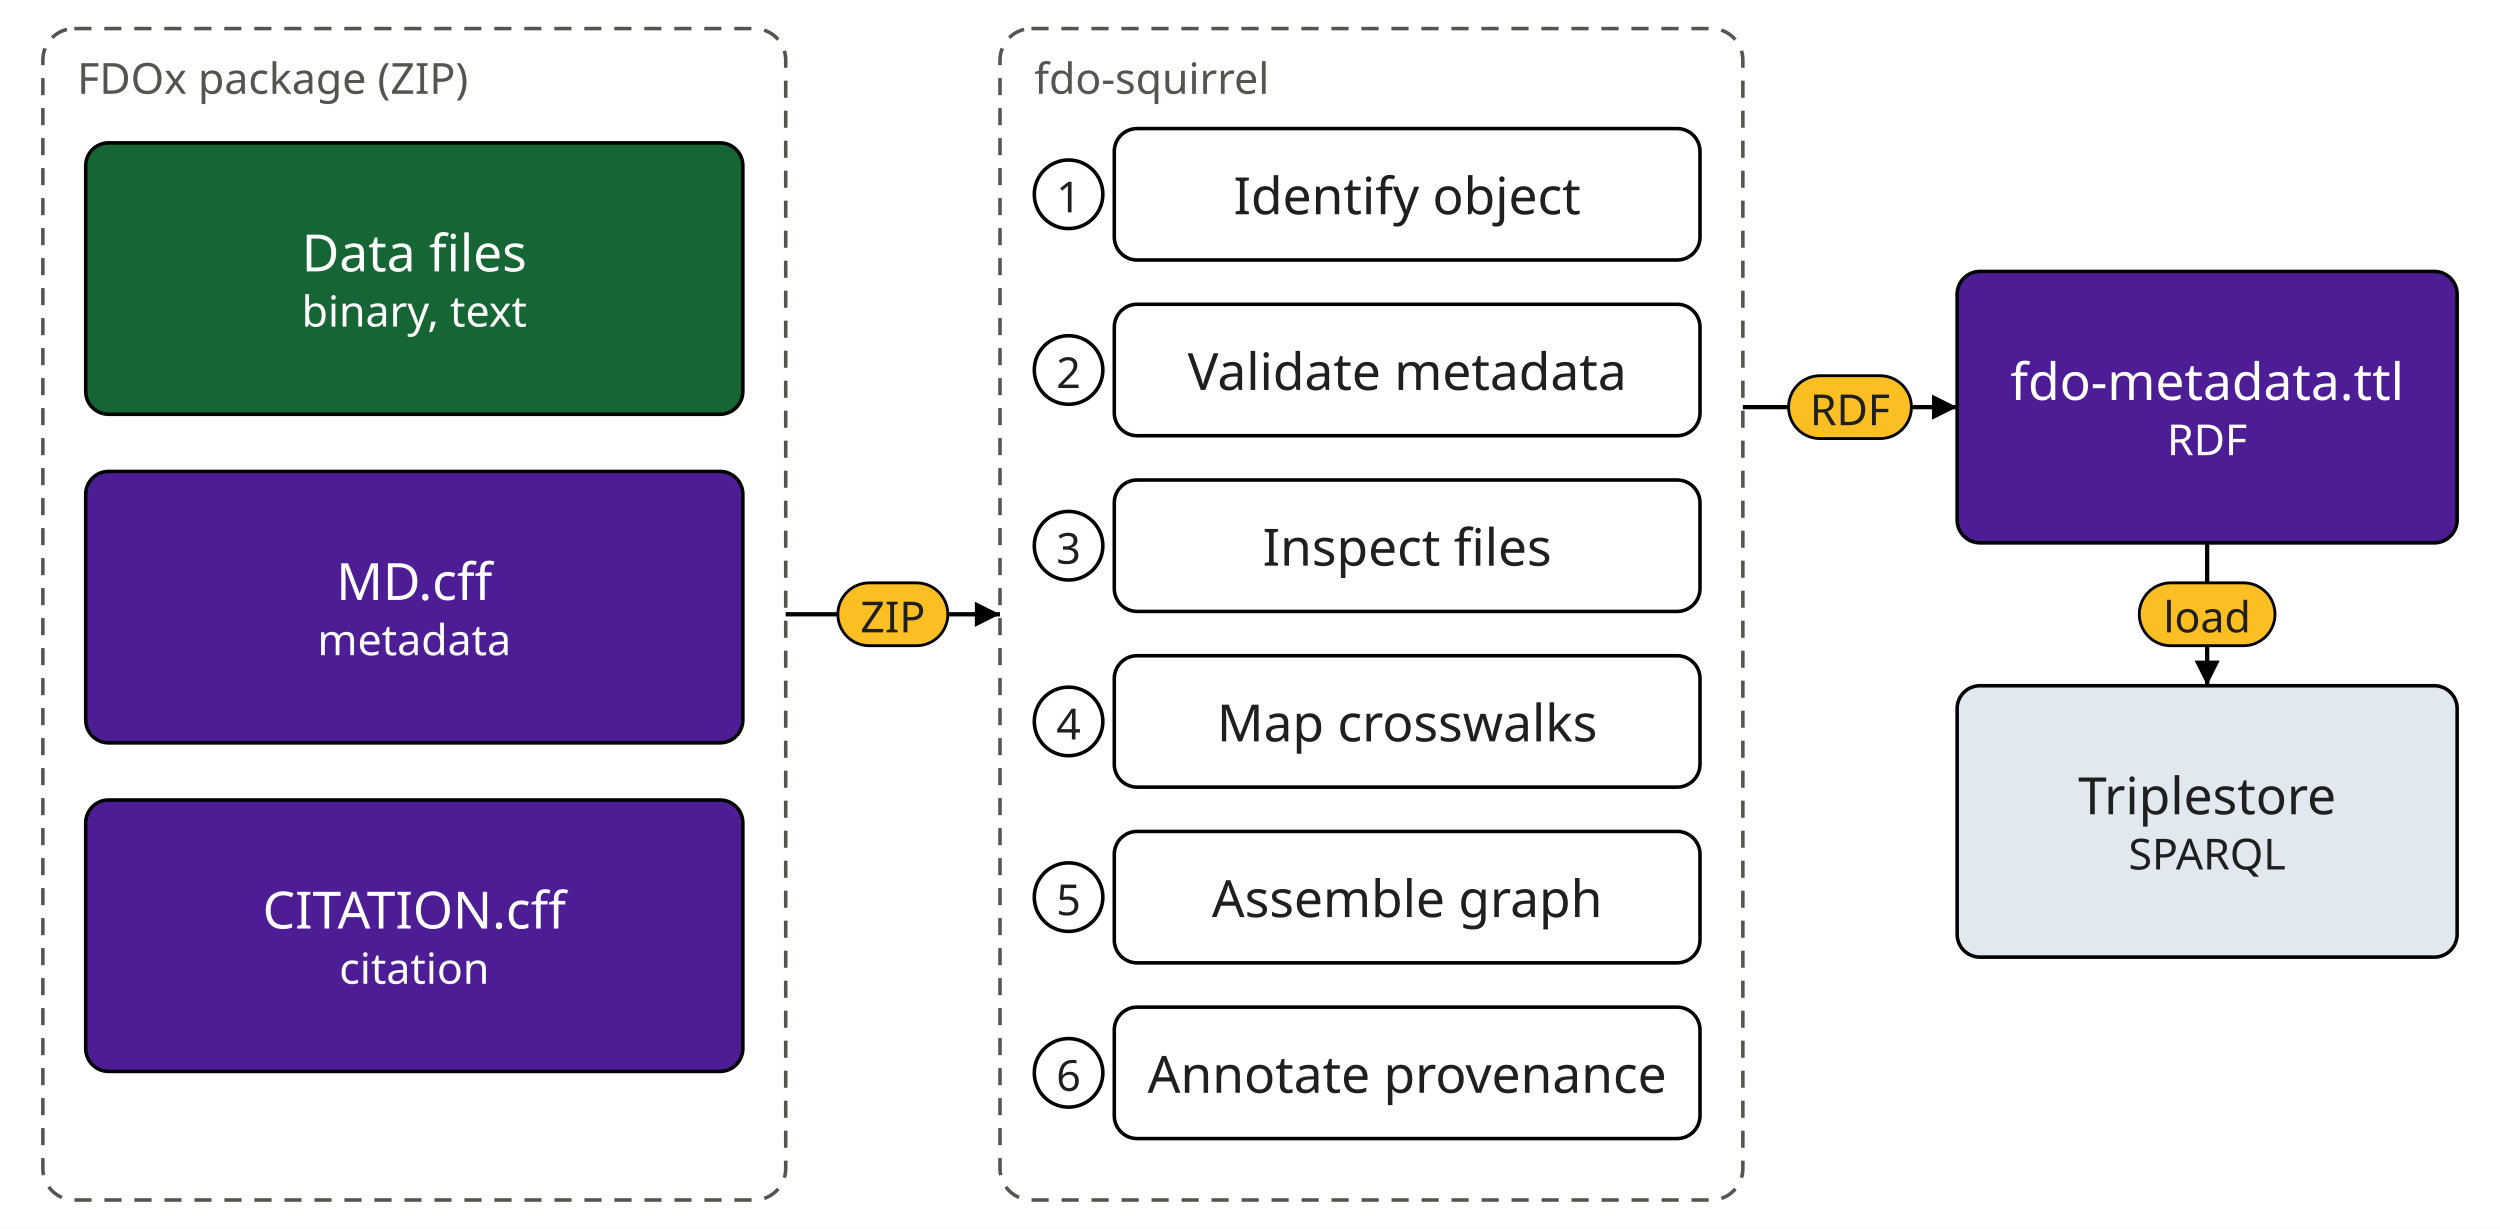
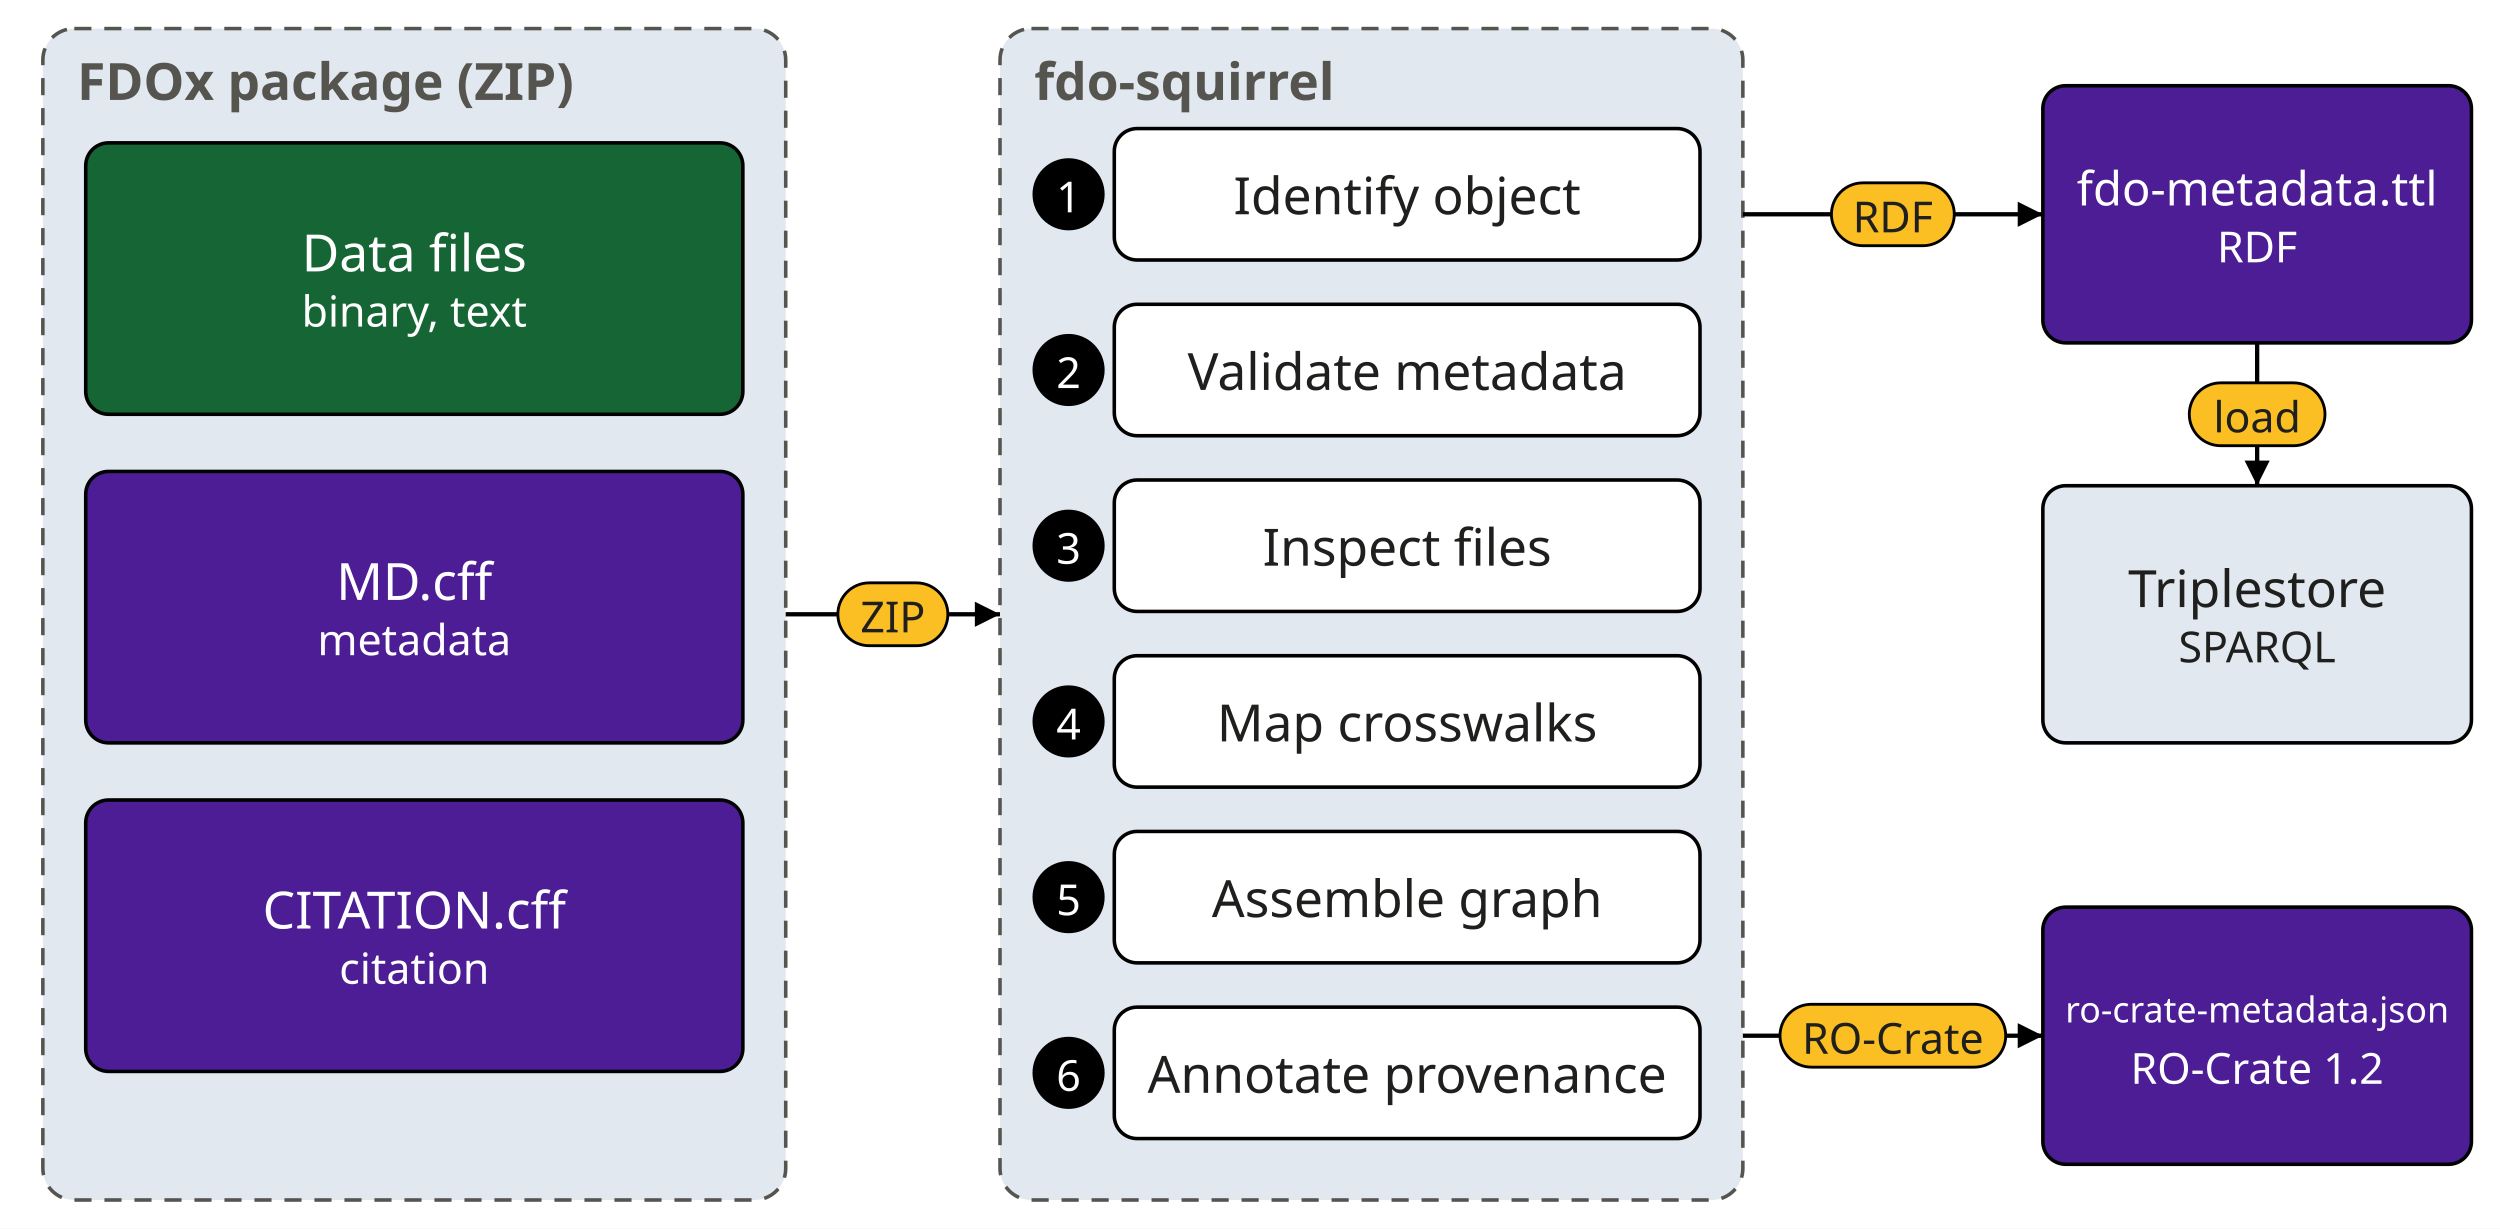
<svg xmlns="http://www.w3.org/2000/svg" width="1750" height="860" viewBox="0 0 1750 860" role="img">
  <defs>
    <marker id="ah" viewBox="0 0 10 10" refX="9" refY="5" markerUnits="userSpaceOnUse" markerWidth="22" markerHeight="22" orient="auto-start-reverse">
      <path d="M1 1L9 5L1 9z" fill="#000000" />
    </marker>
  </defs>
  <rect width="1750" height="860" fill="#ffffff" />
-   <rect x="30" y="20" width="520" height="820" rx="22" fill="none" stroke="#55544f" stroke-width="2.5" stroke-dasharray="12 9" />
-   <text x="54.0" y="54.0" text-anchor="start" dominant-baseline="central" font-family="Fira Sans" font-weight="500" font-size="30" fill="#55544f">FDOx package (ZIP)</text>
+   <rect x="30" y="20" width="520" height="820" rx="22" fill="#e2e8f0" stroke="#55544f" stroke-width="2.5" stroke-dasharray="12 9" />
+   <text x="54" y="56" text-anchor="start" dominant-baseline="central" font-family="Fira Sans" font-weight="700" font-size="36" fill="#55544f">FDOx package (ZIP)</text>
  <rect x="60" y="100" width="460" height="190" rx="16" fill="#166534" stroke="#000000" stroke-width="2.5" />
  <text x="290.0" y="176.0" text-anchor="middle" dominant-baseline="central" font-family="Fira Sans" font-weight="500" font-size="36" fill="#ffffff">Data files</text>
  <text x="290.0" y="217.0" text-anchor="middle" dominant-baseline="central" font-family="Fira Sans" font-weight="400" font-size="30" fill="#ffffff">binary, text</text>
  <rect x="60" y="330" width="460" height="190" rx="16" fill="#4c1d95" stroke="#000000" stroke-width="2.5" />
  <text x="290.0" y="406.0" text-anchor="middle" dominant-baseline="central" font-family="Fira Sans" font-weight="500" font-size="36" fill="#ffffff">MD.cff</text>
  <text x="290.0" y="447.0" text-anchor="middle" dominant-baseline="central" font-family="Fira Sans" font-weight="400" font-size="30" fill="#ffffff">metadata</text>
  <rect x="60" y="560" width="460" height="190" rx="16" fill="#4c1d95" stroke="#000000" stroke-width="2.5" />
  <text x="290.0" y="636.0" text-anchor="middle" dominant-baseline="central" font-family="Fira Sans" font-weight="500" font-size="36" fill="#ffffff">CITATION.cff</text>
  <text x="290.0" y="677.0" text-anchor="middle" dominant-baseline="central" font-family="Fira Sans" font-weight="400" font-size="30" fill="#ffffff">citation</text>
-   <rect x="700" y="20" width="520" height="820" rx="22" fill="none" stroke="#55544f" stroke-width="2.5" stroke-dasharray="12 9" />
-   <text x="724.0" y="54.0" text-anchor="start" dominant-baseline="central" font-family="Fira Sans" font-weight="500" font-size="30" fill="#55544f">fdo-squirrel</text>
+   <rect x="700" y="20" width="520" height="820" rx="22" fill="#e2e8f0" stroke="#55544f" stroke-width="2.5" stroke-dasharray="12 9" />
+   <text x="724" y="56" text-anchor="start" dominant-baseline="central" font-family="Fira Sans" font-weight="700" font-size="36" fill="#55544f">fdo-squirrel</text>
  <rect x="780" y="90" width="410" height="92" rx="16" fill="#ffffff" stroke="#000000" stroke-width="2.5" />
  <text x="985.0" y="136.0" text-anchor="middle" dominant-baseline="central" font-family="Fira Sans" font-weight="500" font-size="36" fill="#1f1f1d">Identify object</text>
-   <circle cx="748" cy="136" r="24" fill="#fff" stroke="#000000" stroke-width="2.5" />
-   <text x="748.0" y="137.0" text-anchor="middle" dominant-baseline="central" font-family="Fira Sans" font-weight="500" font-size="30" fill="#1f1f1d">1</text>
+   <circle cx="748" cy="136" r="24" fill="#000000" stroke="#000000" stroke-width="2.5" />
+   <text x="748.0" y="137.0" text-anchor="middle" dominant-baseline="central" font-family="Fira Sans" font-weight="500" font-size="30" fill="#fff">1</text>
  <rect x="780" y="213" width="410" height="92" rx="16" fill="#ffffff" stroke="#000000" stroke-width="2.5" />
  <text x="985.0" y="259.0" text-anchor="middle" dominant-baseline="central" font-family="Fira Sans" font-weight="500" font-size="36" fill="#1f1f1d">Validate metadata</text>
-   <circle cx="748" cy="259" r="24" fill="#fff" stroke="#000000" stroke-width="2.5" />
-   <text x="748.0" y="260.0" text-anchor="middle" dominant-baseline="central" font-family="Fira Sans" font-weight="500" font-size="30" fill="#1f1f1d">2</text>
+   <circle cx="748" cy="259" r="24" fill="#000000" stroke="#000000" stroke-width="2.5" />
+   <text x="748.0" y="260.0" text-anchor="middle" dominant-baseline="central" font-family="Fira Sans" font-weight="500" font-size="30" fill="#fff">2</text>
  <rect x="780" y="336" width="410" height="92" rx="16" fill="#ffffff" stroke="#000000" stroke-width="2.5" />
  <text x="985.0" y="382.0" text-anchor="middle" dominant-baseline="central" font-family="Fira Sans" font-weight="500" font-size="36" fill="#1f1f1d">Inspect files</text>
-   <circle cx="748" cy="382" r="24" fill="#fff" stroke="#000000" stroke-width="2.5" />
-   <text x="748.0" y="383.0" text-anchor="middle" dominant-baseline="central" font-family="Fira Sans" font-weight="500" font-size="30" fill="#1f1f1d">3</text>
+   <circle cx="748" cy="382" r="24" fill="#000000" stroke="#000000" stroke-width="2.5" />
+   <text x="748.0" y="383.0" text-anchor="middle" dominant-baseline="central" font-family="Fira Sans" font-weight="500" font-size="30" fill="#fff">3</text>
  <rect x="780" y="459" width="410" height="92" rx="16" fill="#ffffff" stroke="#000000" stroke-width="2.5" />
  <text x="985.0" y="505.0" text-anchor="middle" dominant-baseline="central" font-family="Fira Sans" font-weight="500" font-size="36" fill="#1f1f1d">Map crosswalks</text>
-   <circle cx="748" cy="505" r="24" fill="#fff" stroke="#000000" stroke-width="2.5" />
-   <text x="748.0" y="506.0" text-anchor="middle" dominant-baseline="central" font-family="Fira Sans" font-weight="500" font-size="30" fill="#1f1f1d">4</text>
+   <circle cx="748" cy="505" r="24" fill="#000000" stroke="#000000" stroke-width="2.5" />
+   <text x="748.0" y="506.0" text-anchor="middle" dominant-baseline="central" font-family="Fira Sans" font-weight="500" font-size="30" fill="#fff">4</text>
  <rect x="780" y="582" width="410" height="92" rx="16" fill="#ffffff" stroke="#000000" stroke-width="2.5" />
  <text x="985.0" y="628.0" text-anchor="middle" dominant-baseline="central" font-family="Fira Sans" font-weight="500" font-size="36" fill="#1f1f1d">Assemble graph</text>
-   <circle cx="748" cy="628" r="24" fill="#fff" stroke="#000000" stroke-width="2.5" />
-   <text x="748.0" y="629.0" text-anchor="middle" dominant-baseline="central" font-family="Fira Sans" font-weight="500" font-size="30" fill="#1f1f1d">5</text>
+   <circle cx="748" cy="628" r="24" fill="#000000" stroke="#000000" stroke-width="2.5" />
+   <text x="748.0" y="629.0" text-anchor="middle" dominant-baseline="central" font-family="Fira Sans" font-weight="500" font-size="30" fill="#fff">5</text>
  <rect x="780" y="705" width="410" height="92" rx="16" fill="#ffffff" stroke="#000000" stroke-width="2.5" />
  <text x="985.0" y="751.0" text-anchor="middle" dominant-baseline="central" font-family="Fira Sans" font-weight="500" font-size="36" fill="#1f1f1d">Annotate provenance</text>
-   <circle cx="748" cy="751" r="24" fill="#fff" stroke="#000000" stroke-width="2.5" />
-   <text x="748.0" y="752.0" text-anchor="middle" dominant-baseline="central" font-family="Fira Sans" font-weight="500" font-size="30" fill="#1f1f1d">6</text>
+   <circle cx="748" cy="751" r="24" fill="#000000" stroke="#000000" stroke-width="2.5" />
+   <text x="748.0" y="752.0" text-anchor="middle" dominant-baseline="central" font-family="Fira Sans" font-weight="500" font-size="30" fill="#fff">6</text>
  <line x1="550" y1="430" x2="700" y2="430" stroke="#000000" stroke-width="3" marker-end="url(#ah)" />
  <rect x="586.5" y="408" width="77.0" height="44" rx="22" fill="#fbbf24" stroke="#000000" stroke-width="2" />
  <text x="625.0" y="431.0" text-anchor="middle" dominant-baseline="central" font-family="Fira Sans" font-weight="500" font-size="30" fill="#1f1f1d">ZIP</text>
-   <line x1="1220" y1="285" x2="1370" y2="285" stroke="#000000" stroke-width="3" marker-end="url(#ah)" />
-   <rect x="1252.0" y="263" width="86.0" height="44" rx="22" fill="#fbbf24" stroke="#000000" stroke-width="2" />
-   <text x="1295.0" y="286.0" text-anchor="middle" dominant-baseline="central" font-family="Fira Sans" font-weight="500" font-size="30" fill="#1f1f1d">RDF</text>
-   <rect x="1370" y="190" width="350" height="190" rx="16" fill="#4c1d95" stroke="#000000" stroke-width="2.5" />
-   <text x="1545.0" y="266.0" text-anchor="middle" dominant-baseline="central" font-family="Fira Sans" font-weight="500" font-size="36" fill="#ffffff">fdo-metadata.ttl</text>
-   <text x="1545.0" y="307.0" text-anchor="middle" dominant-baseline="central" font-family="Fira Sans" font-weight="400" font-size="30" fill="#ffffff">RDF</text>
-   <rect x="1370" y="480" width="350" height="190" rx="16" fill="#e2e8f0" stroke="#000000" stroke-width="2.5" />
-   <text x="1545.0" y="556.0" text-anchor="middle" dominant-baseline="central" font-family="Fira Sans" font-weight="500" font-size="36" fill="#1f1f1d">Triplestore</text>
-   <text x="1545.0" y="597.0" text-anchor="middle" dominant-baseline="central" font-family="Fira Sans" font-weight="400" font-size="30" fill="#1f1f1d">SPARQL</text>
-   <line x1="1545" y1="380" x2="1545" y2="480" stroke="#000000" stroke-width="3" marker-end="url(#ah)" />
-   <rect x="1497.5" y="408" width="95.0" height="44" rx="22" fill="#fbbf24" stroke="#000000" stroke-width="2" />
-   <text x="1545.0" y="431.0" text-anchor="middle" dominant-baseline="central" font-family="Fira Sans" font-weight="500" font-size="30" fill="#1f1f1d">load</text>
+   <line x1="1220" y1="150" x2="1430" y2="150" stroke="#000000" stroke-width="3" marker-end="url(#ah)" />
+   <rect x="1282.0" y="128" width="86.0" height="44" rx="22" fill="#fbbf24" stroke="#000000" stroke-width="2" />
+   <text x="1325.0" y="151.0" text-anchor="middle" dominant-baseline="central" font-family="Fira Sans" font-weight="500" font-size="30" fill="#1f1f1d">RDF</text>
+   <rect x="1430" y="60" width="300" height="180" rx="16" fill="#4c1d95" stroke="#000000" stroke-width="2.5" />
+   <text x="1580.0" y="131.0" text-anchor="middle" dominant-baseline="central" font-family="Fira Sans" font-weight="500" font-size="33" fill="#ffffff">fdo-metadata.ttl</text>
+   <text x="1580.0" y="172.0" text-anchor="middle" dominant-baseline="central" font-family="Fira Sans" font-weight="400" font-size="30" fill="#ffffff">RDF</text>
+   <rect x="1430" y="340" width="300" height="180" rx="16" fill="#e2e8f0" stroke="#000000" stroke-width="2.5" />
+   <text x="1580.0" y="411.0" text-anchor="middle" dominant-baseline="central" font-family="Fira Sans" font-weight="500" font-size="36" fill="#1f1f1d">Triplestore</text>
+   <text x="1580.0" y="452.0" text-anchor="middle" dominant-baseline="central" font-family="Fira Sans" font-weight="400" font-size="30" fill="#1f1f1d">SPARQL</text>
+   <line x1="1580" y1="240" x2="1580" y2="340" stroke="#000000" stroke-width="3" marker-end="url(#ah)" />
+   <rect x="1532.5" y="268" width="95.0" height="44" rx="22" fill="#fbbf24" stroke="#000000" stroke-width="2" />
+   <text x="1580.0" y="291.0" text-anchor="middle" dominant-baseline="central" font-family="Fira Sans" font-weight="500" font-size="30" fill="#1f1f1d">load</text>
+   <line x1="1220" y1="725" x2="1430" y2="725" stroke="#000000" stroke-width="3" marker-end="url(#ah)" />
+   <rect x="1246.0" y="703" width="158.0" height="44" rx="22" fill="#fbbf24" stroke="#000000" stroke-width="2" />
+   <text x="1325.0" y="726.0" text-anchor="middle" dominant-baseline="central" font-family="Fira Sans" font-weight="500" font-size="30" fill="#1f1f1d">RO-Crate</text>
+   <rect x="1430" y="635" width="300" height="180" rx="16" fill="#4c1d95" stroke="#000000" stroke-width="2.5" />
+   <text x="1580.0" y="706.0" text-anchor="middle" dominant-baseline="central" font-family="Fira Sans" font-weight="500" font-size="25" fill="#ffffff">ro-crate-metadata.json</text>
+   <text x="1580.0" y="747.0" text-anchor="middle" dominant-baseline="central" font-family="Fira Sans" font-weight="400" font-size="30" fill="#ffffff">RO-Crate 1.2</text>
</svg>
